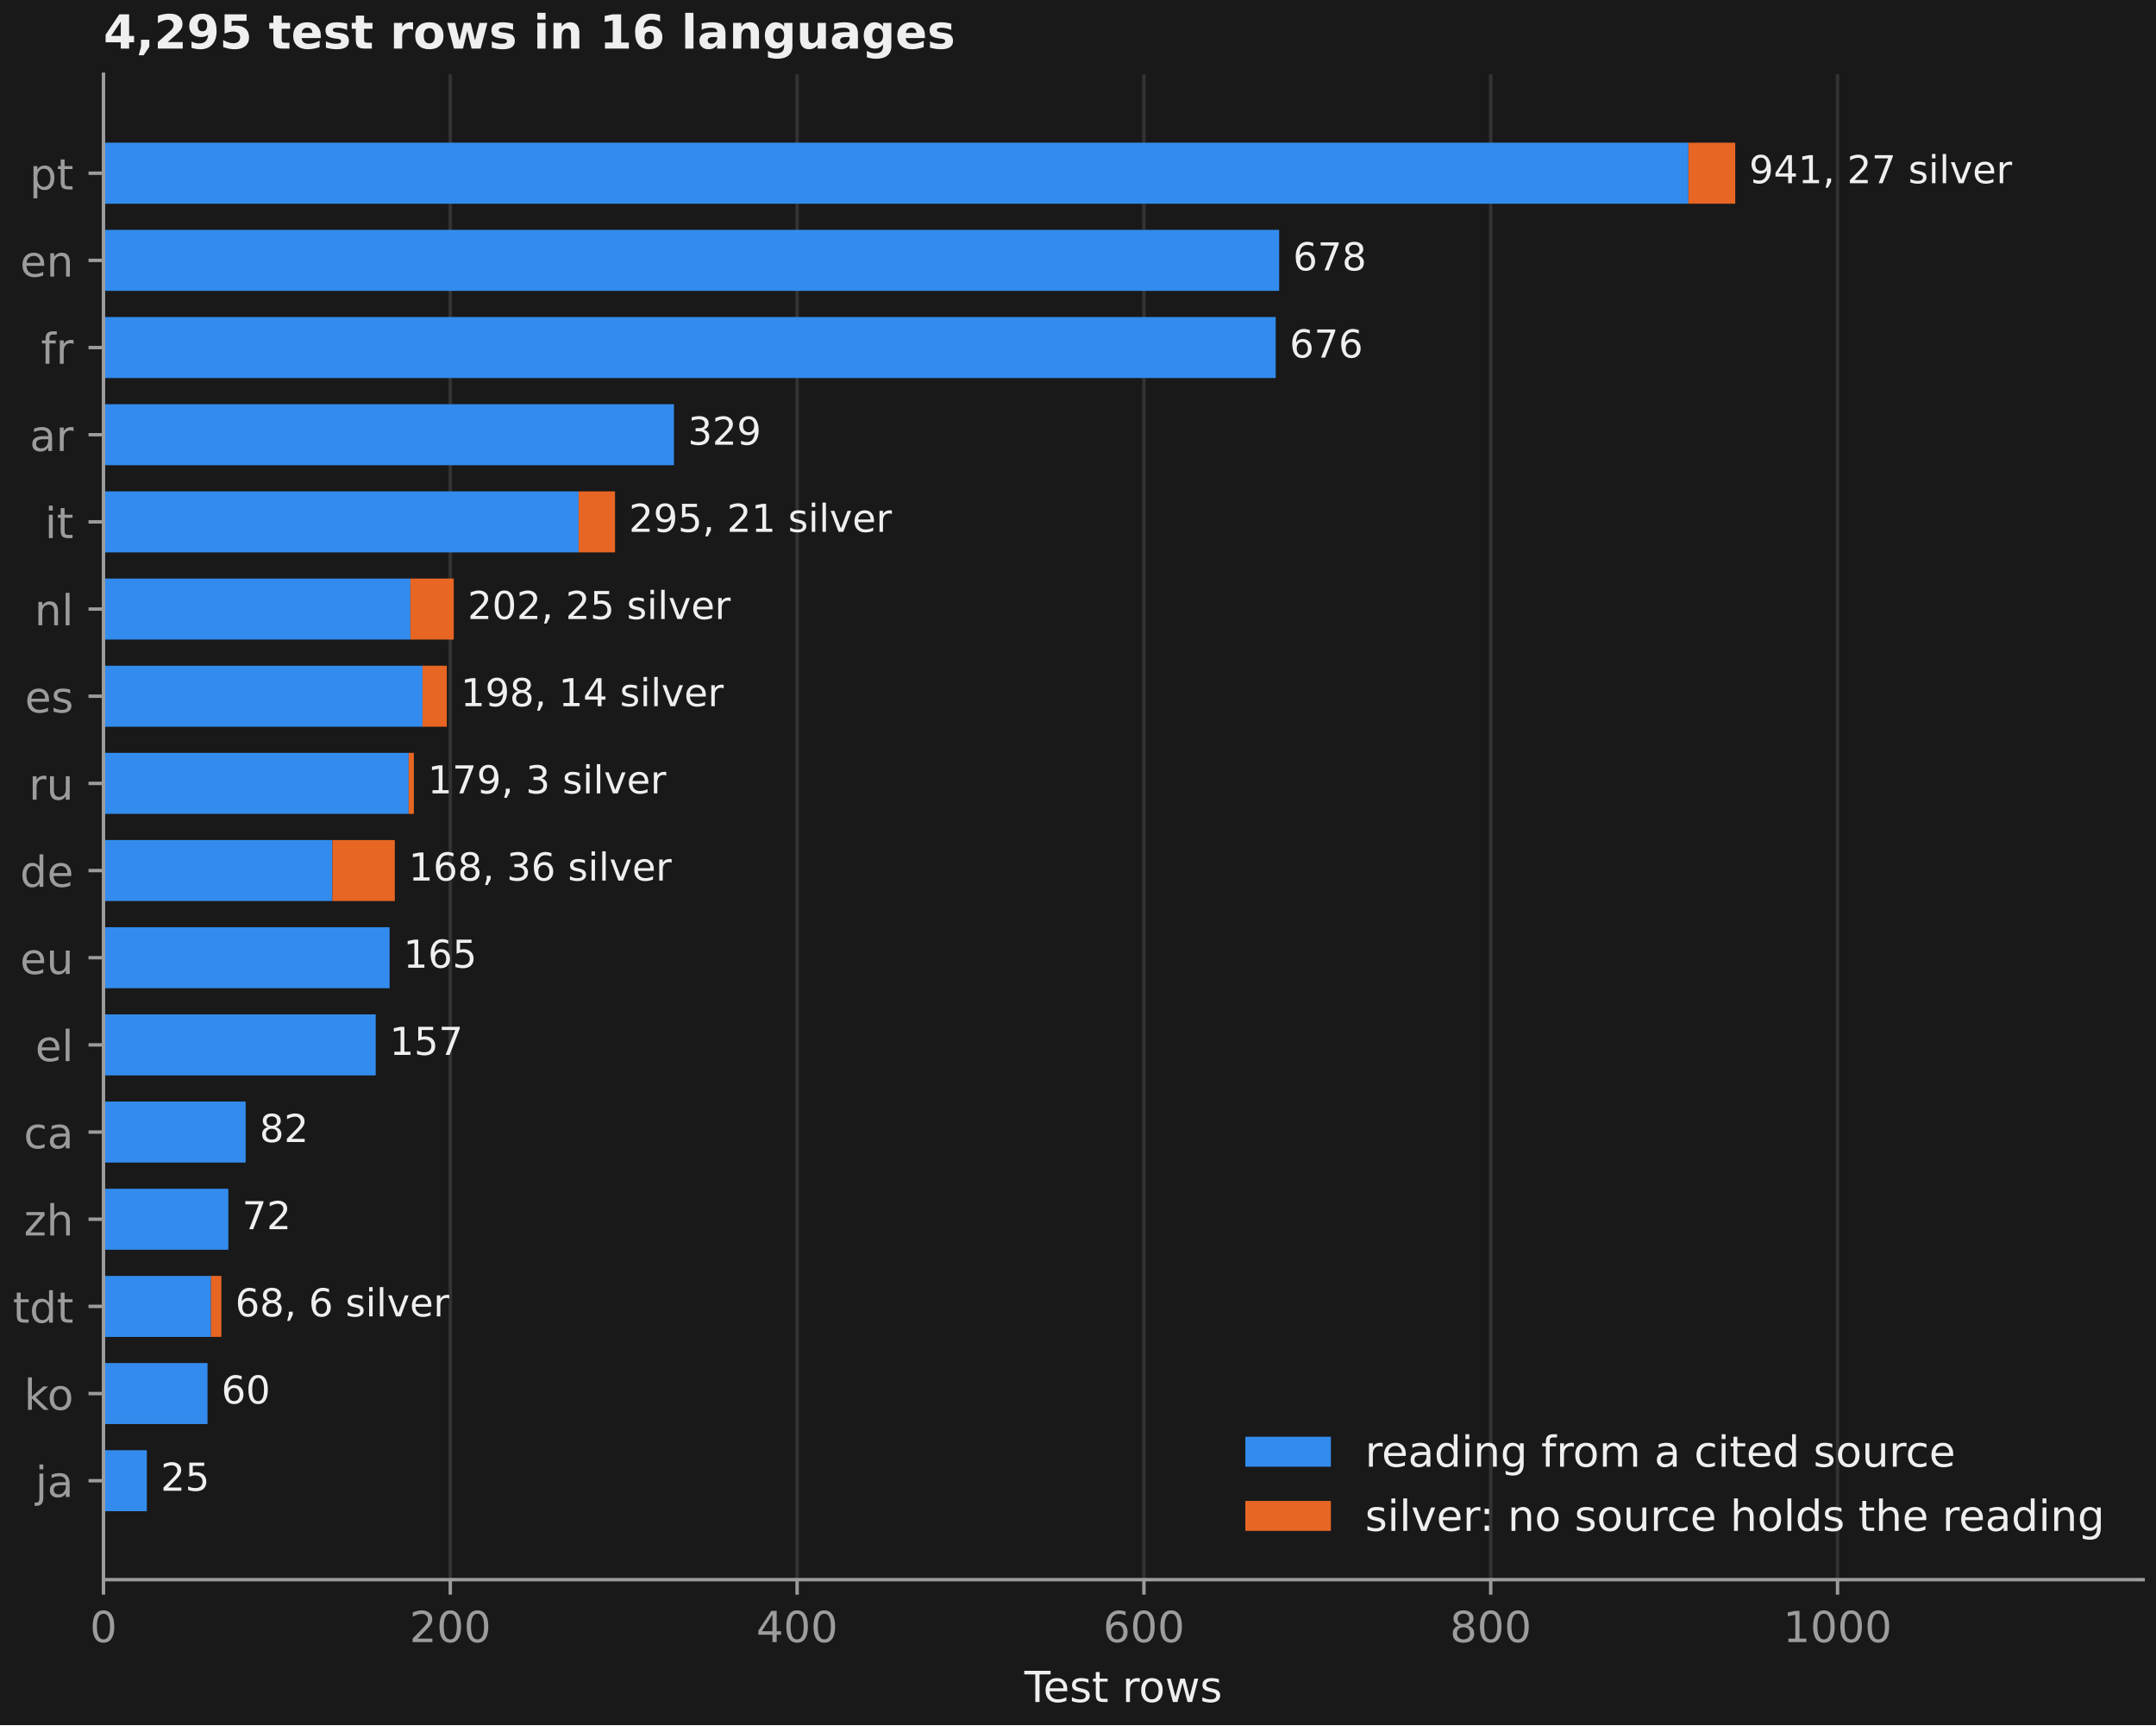
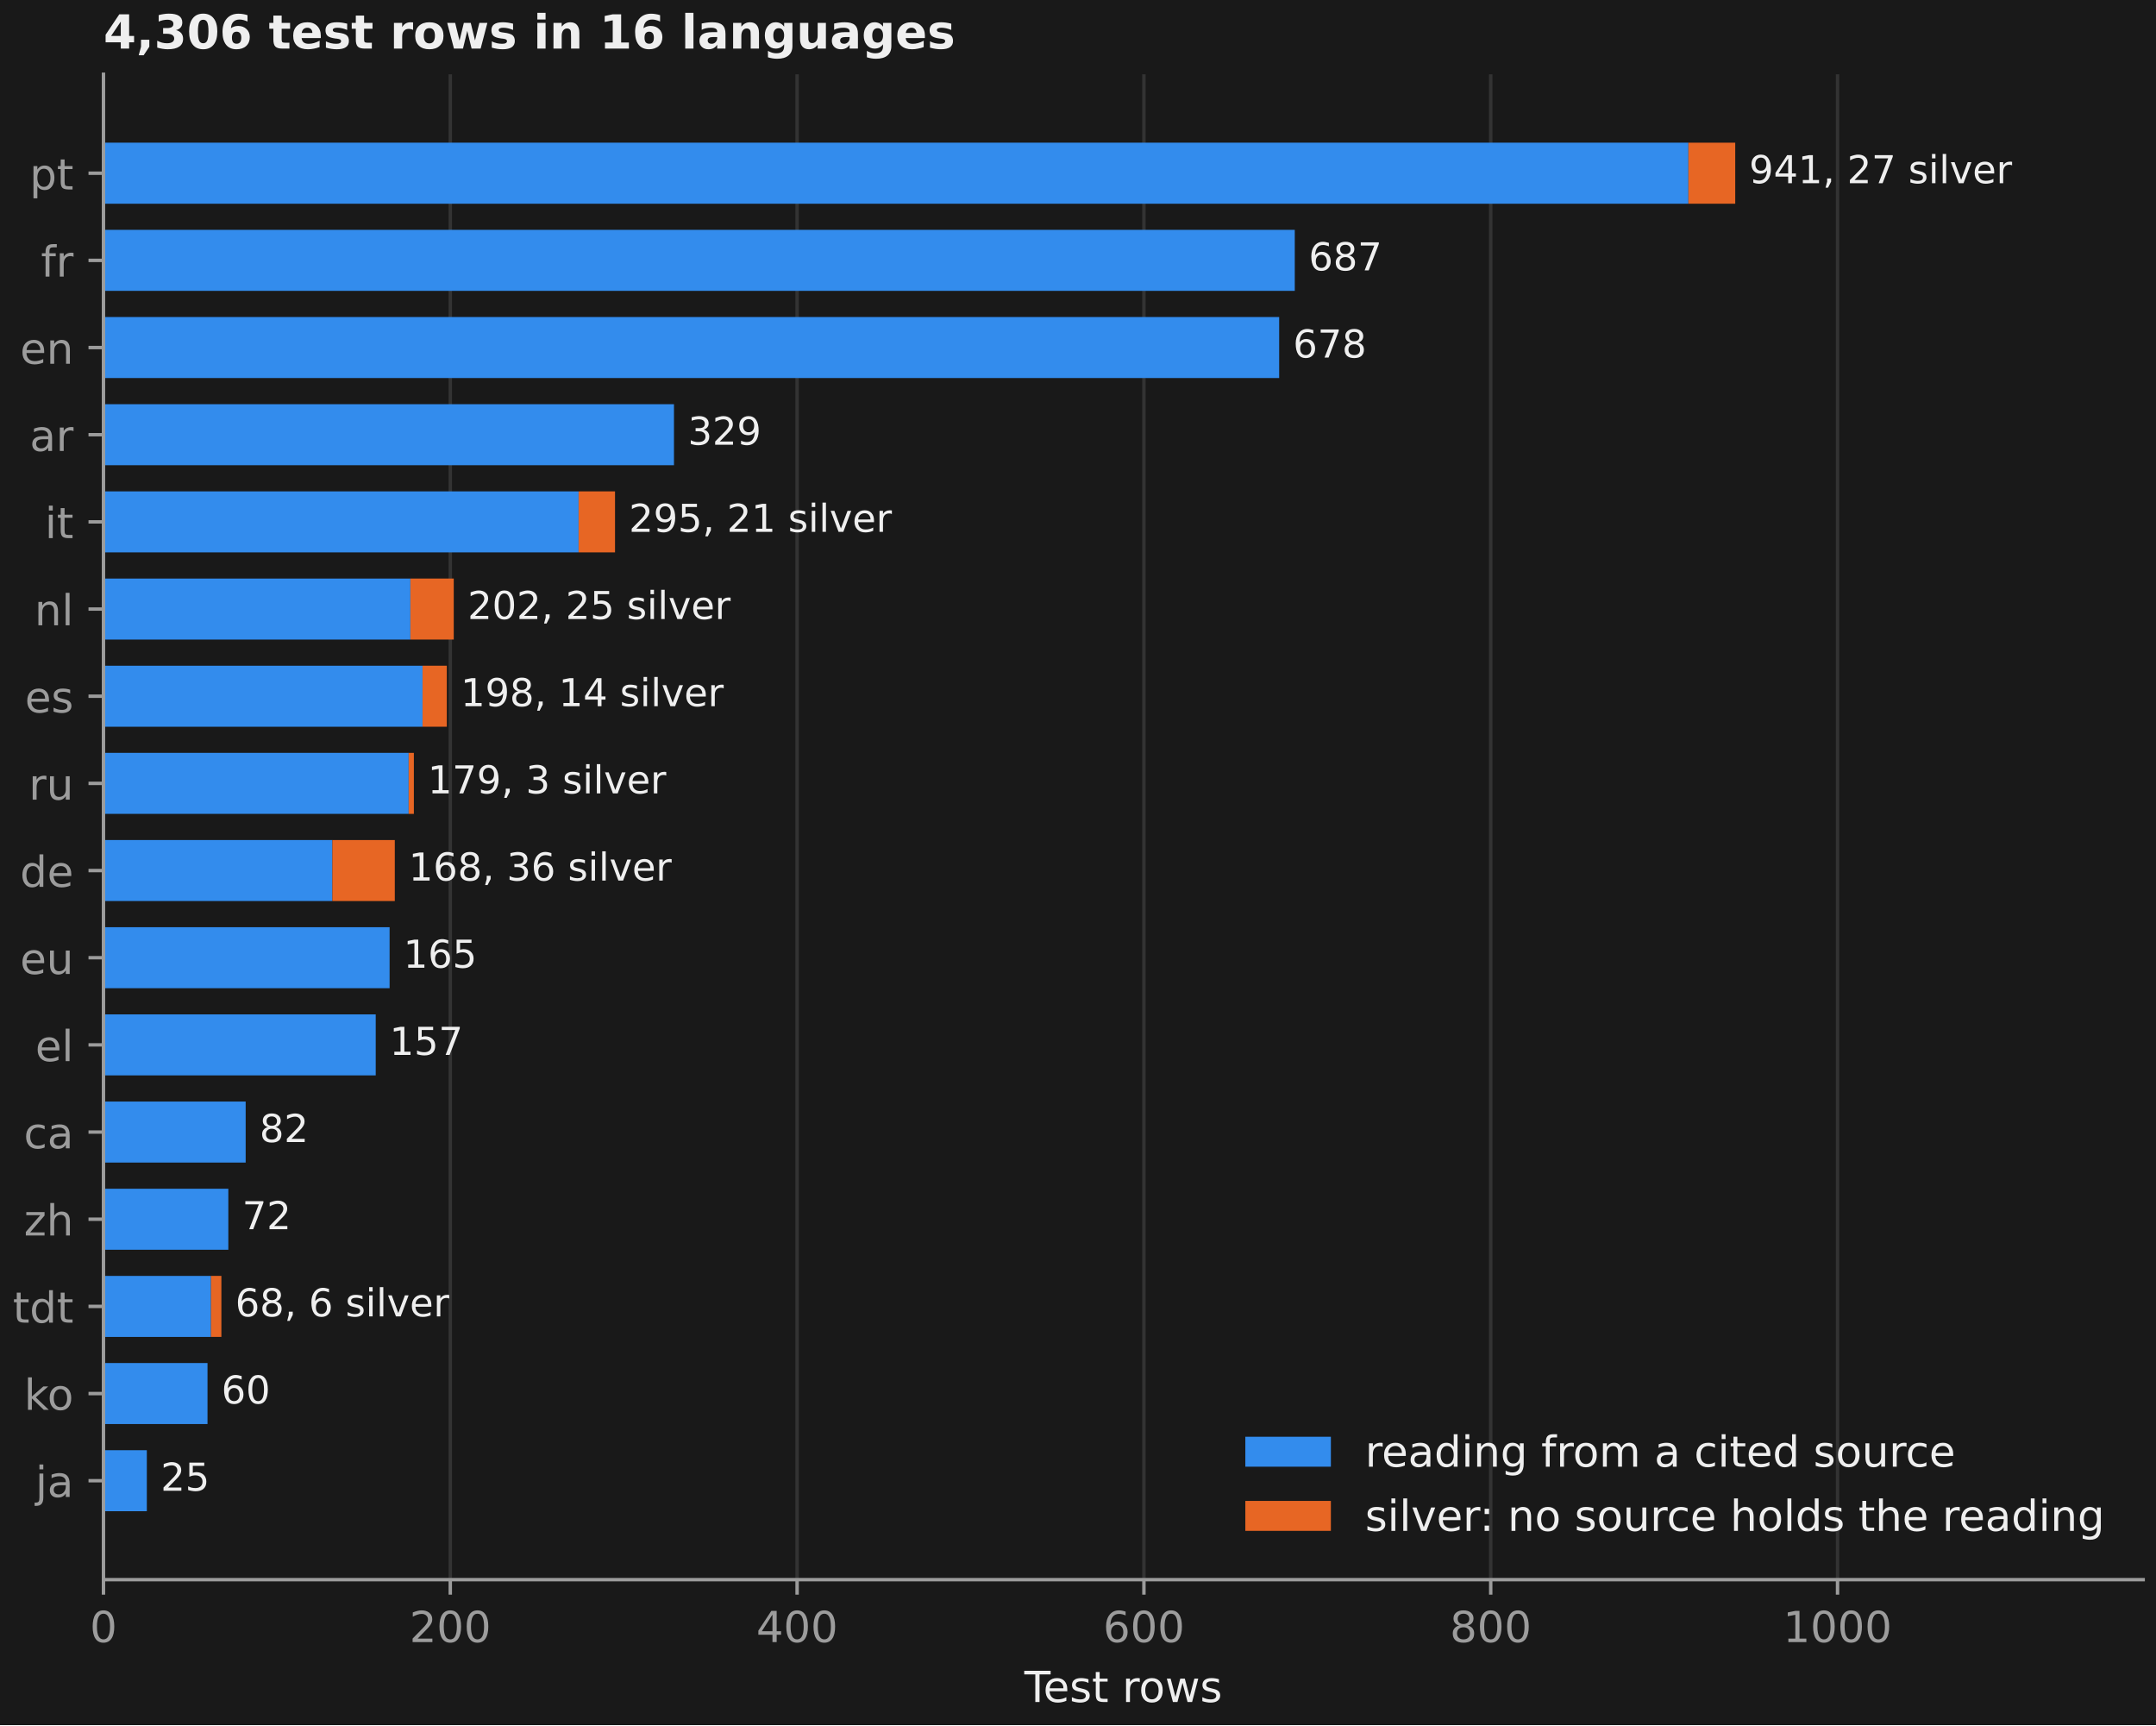
<svg xmlns="http://www.w3.org/2000/svg" xmlns:xlink="http://www.w3.org/1999/xlink" width="504pt" height="403.2pt" viewBox="0 0 504 403.2" version="1.1">
  <defs>
    <style type="text/css">*{stroke-linejoin: round; stroke-linecap: butt}</style>
  </defs>
  <g id="figure_1">
    <g id="patch_1">
      <path d="M 0 403.2  L 504 403.2  L 504 0  L 0 0  z " style="fill: #191919" />
    </g>
    <g id="axes_1">
      <g id="patch_2">
        <path d="M 24.189 369.2  L 501 369.2  L 501 17.359  L 24.189 17.359  z " style="fill: #191919" />
      </g>
      <g id="matplotlib.axis_1">
        <g id="xtick_1">
          <g id="line2d_1">
            <path d="M 24.189 369.2  L 24.189 17.359  " clip-path="url(#paf723ce318)" style="fill: none; stroke: #333333; stroke-width: 0.8; stroke-linecap: square" />
          </g>
          <g id="line2d_2">
            <defs>
              <path id="mc3cc2e16f8" d="M 0 0  L 0 3.5  " style="stroke: #9c9c9c; stroke-width: 0.8" />
            </defs>
            <g>
              <use xlink:href="#mc3cc2e16f8" x="24.189" y="369.2" style="fill: #9c9c9c; stroke: #9c9c9c; stroke-width: 0.8" />
            </g>
          </g>
          <g id="text_1">
            <text style="font-size: 10px; font-family: 'DejaVu Sans', 'Bitstream Vera Sans', 'Computer Modern Sans Serif', 'Lucida Grande', 'Verdana', 'Geneva', 'Lucid', 'Arial', 'Helvetica', 'Avant Garde', sans-serif; text-anchor: middle; fill: #9c9c9c" x="24.189" y="383.797" transform="rotate(-0 24.1893 383.7974)">0</text>
          </g>
        </g>
        <g id="xtick_2">
          <g id="line2d_3">
            <path d="M 105.262 369.2  L 105.262 17.359  " clip-path="url(#paf723ce318)" style="fill: none; stroke: #333333; stroke-width: 0.8; stroke-linecap: square" />
          </g>
          <g id="line2d_4">
            <g>
              <use xlink:href="#mc3cc2e16f8" x="105.262" y="369.2" style="fill: #9c9c9c; stroke: #9c9c9c; stroke-width: 0.8" />
            </g>
          </g>
          <g id="text_2">
            <text style="font-size: 10px; font-family: 'DejaVu Sans', 'Bitstream Vera Sans', 'Computer Modern Sans Serif', 'Lucida Grande', 'Verdana', 'Geneva', 'Lucid', 'Arial', 'Helvetica', 'Avant Garde', sans-serif; text-anchor: middle; fill: #9c9c9c" x="105.262" y="383.797" transform="rotate(-0 105.2623 383.7974)">200</text>
          </g>
        </g>
        <g id="xtick_3">
          <g id="line2d_5">
            <path d="M 186.335 369.2  L 186.335 17.359  " clip-path="url(#paf723ce318)" style="fill: none; stroke: #333333; stroke-width: 0.8; stroke-linecap: square" />
          </g>
          <g id="line2d_6">
            <g>
              <use xlink:href="#mc3cc2e16f8" x="186.335" y="369.2" style="fill: #9c9c9c; stroke: #9c9c9c; stroke-width: 0.8" />
            </g>
          </g>
          <g id="text_3">
            <text style="font-size: 10px; font-family: 'DejaVu Sans', 'Bitstream Vera Sans', 'Computer Modern Sans Serif', 'Lucida Grande', 'Verdana', 'Geneva', 'Lucid', 'Arial', 'Helvetica', 'Avant Garde', sans-serif; text-anchor: middle; fill: #9c9c9c" x="186.335" y="383.797" transform="rotate(-0 186.3353 383.7974)">400</text>
          </g>
        </g>
        <g id="xtick_4">
          <g id="line2d_7">
            <path d="M 267.408 369.2  L 267.408 17.359  " clip-path="url(#paf723ce318)" style="fill: none; stroke: #333333; stroke-width: 0.8; stroke-linecap: square" />
          </g>
          <g id="line2d_8">
            <g>
              <use xlink:href="#mc3cc2e16f8" x="267.408" y="369.2" style="fill: #9c9c9c; stroke: #9c9c9c; stroke-width: 0.8" />
            </g>
          </g>
          <g id="text_4">
            <text style="font-size: 10px; font-family: 'DejaVu Sans', 'Bitstream Vera Sans', 'Computer Modern Sans Serif', 'Lucida Grande', 'Verdana', 'Geneva', 'Lucid', 'Arial', 'Helvetica', 'Avant Garde', sans-serif; text-anchor: middle; fill: #9c9c9c" x="267.408" y="383.797" transform="rotate(-0 267.4082 383.7974)">600</text>
          </g>
        </g>
        <g id="xtick_5">
          <g id="line2d_9">
            <path d="M 348.481 369.2  L 348.481 17.359  " clip-path="url(#paf723ce318)" style="fill: none; stroke: #333333; stroke-width: 0.8; stroke-linecap: square" />
          </g>
          <g id="line2d_10">
            <g>
              <use xlink:href="#mc3cc2e16f8" x="348.481" y="369.2" style="fill: #9c9c9c; stroke: #9c9c9c; stroke-width: 0.8" />
            </g>
          </g>
          <g id="text_5">
            <text style="font-size: 10px; font-family: 'DejaVu Sans', 'Bitstream Vera Sans', 'Computer Modern Sans Serif', 'Lucida Grande', 'Verdana', 'Geneva', 'Lucid', 'Arial', 'Helvetica', 'Avant Garde', sans-serif; text-anchor: middle; fill: #9c9c9c" x="348.481" y="383.797" transform="rotate(-0 348.4812 383.7974)">800</text>
          </g>
        </g>
        <g id="xtick_6">
          <g id="line2d_11">
            <path d="M 429.554 369.2  L 429.554 17.359  " clip-path="url(#paf723ce318)" style="fill: none; stroke: #333333; stroke-width: 0.8; stroke-linecap: square" />
          </g>
          <g id="line2d_12">
            <g>
              <use xlink:href="#mc3cc2e16f8" x="429.554" y="369.2" style="fill: #9c9c9c; stroke: #9c9c9c; stroke-width: 0.8" />
            </g>
          </g>
          <g id="text_6">
            <text style="font-size: 10px; font-family: 'DejaVu Sans', 'Bitstream Vera Sans', 'Computer Modern Sans Serif', 'Lucida Grande', 'Verdana', 'Geneva', 'Lucid', 'Arial', 'Helvetica', 'Avant Garde', sans-serif; text-anchor: middle; fill: #9c9c9c" x="429.554" y="383.797" transform="rotate(-0 429.5542 383.7974)">1000</text>
          </g>
        </g>
        <g id="text_7">
          <text style="font-size: 10px; font-family: 'DejaVu Sans', 'Bitstream Vera Sans', 'Computer Modern Sans Serif', 'Lucida Grande', 'Verdana', 'Geneva', 'Lucid', 'Arial', 'Helvetica', 'Avant Garde', sans-serif; text-anchor: middle; fill: #efefef" x="262.595" y="397.797" transform="rotate(-0 262.5945 397.7974)">Test rows</text>
        </g>
      </g>
      <g id="matplotlib.axis_2">
        <g id="ytick_1">
          <g id="line2d_13">
            <defs>
              <path id="m61c7a5ba7b" d="M 0 0  L -3.5 0  " style="stroke: #9c9c9c; stroke-width: 0.8" />
            </defs>
            <g>
              <use xlink:href="#m61c7a5ba7b" x="24.189" y="346.076" style="fill: #9c9c9c; stroke: #9c9c9c; stroke-width: 0.8" />
            </g>
          </g>
          <g id="text_8">
            <text style="font-size: 10px; font-family: 'DejaVu Sans', 'Bitstream Vera Sans', 'Computer Modern Sans Serif', 'Lucida Grande', 'Verdana', 'Geneva', 'Lucid', 'Arial', 'Helvetica', 'Avant Garde', sans-serif; text-anchor: end; fill: #9c9c9c" x="17.189" y="349.876" transform="rotate(-0 17.1893 349.8757)">ja</text>
          </g>
        </g>
        <g id="ytick_2">
          <g id="line2d_14">
            <g>
              <use xlink:href="#m61c7a5ba7b" x="24.189" y="325.703" style="fill: #9c9c9c; stroke: #9c9c9c; stroke-width: 0.8" />
            </g>
          </g>
          <g id="text_9">
            <text style="font-size: 10px; font-family: 'DejaVu Sans', 'Bitstream Vera Sans', 'Computer Modern Sans Serif', 'Lucida Grande', 'Verdana', 'Geneva', 'Lucid', 'Arial', 'Helvetica', 'Avant Garde', sans-serif; text-anchor: end; fill: #9c9c9c" x="17.189" y="329.503" transform="rotate(-0 17.1893 329.5027)">ko</text>
          </g>
        </g>
        <g id="ytick_3">
          <g id="line2d_15">
            <g>
              <use xlink:href="#m61c7a5ba7b" x="24.189" y="305.33" style="fill: #9c9c9c; stroke: #9c9c9c; stroke-width: 0.8" />
            </g>
          </g>
          <g id="text_10">
            <text style="font-size: 10px; font-family: 'DejaVu Sans', 'Bitstream Vera Sans', 'Computer Modern Sans Serif', 'Lucida Grande', 'Verdana', 'Geneva', 'Lucid', 'Arial', 'Helvetica', 'Avant Garde', sans-serif; text-anchor: end; fill: #9c9c9c" x="17.189" y="309.13" transform="rotate(-0 17.1893 309.1297)">tdt</text>
          </g>
        </g>
        <g id="ytick_4">
          <g id="line2d_16">
            <g>
              <use xlink:href="#m61c7a5ba7b" x="24.189" y="284.958" style="fill: #9c9c9c; stroke: #9c9c9c; stroke-width: 0.8" />
            </g>
          </g>
          <g id="text_11">
            <text style="font-size: 10px; font-family: 'DejaVu Sans', 'Bitstream Vera Sans', 'Computer Modern Sans Serif', 'Lucida Grande', 'Verdana', 'Geneva', 'Lucid', 'Arial', 'Helvetica', 'Avant Garde', sans-serif; text-anchor: end; fill: #9c9c9c" x="17.189" y="288.757" transform="rotate(-0 17.1893 288.7567)">zh</text>
          </g>
        </g>
        <g id="ytick_5">
          <g id="line2d_17">
            <g>
              <use xlink:href="#m61c7a5ba7b" x="24.189" y="264.585" style="fill: #9c9c9c; stroke: #9c9c9c; stroke-width: 0.8" />
            </g>
          </g>
          <g id="text_12">
            <text style="font-size: 10px; font-family: 'DejaVu Sans', 'Bitstream Vera Sans', 'Computer Modern Sans Serif', 'Lucida Grande', 'Verdana', 'Geneva', 'Lucid', 'Arial', 'Helvetica', 'Avant Garde', sans-serif; text-anchor: end; fill: #9c9c9c" x="17.189" y="268.383" transform="rotate(-0 17.1893 268.3834)">ca</text>
          </g>
        </g>
        <g id="ytick_6">
          <g id="line2d_18">
            <g>
              <use xlink:href="#m61c7a5ba7b" x="24.189" y="244.212" style="fill: #9c9c9c; stroke: #9c9c9c; stroke-width: 0.8" />
            </g>
          </g>
          <g id="text_13">
            <text style="font-size: 10px; font-family: 'DejaVu Sans', 'Bitstream Vera Sans', 'Computer Modern Sans Serif', 'Lucida Grande', 'Verdana', 'Geneva', 'Lucid', 'Arial', 'Helvetica', 'Avant Garde', sans-serif; text-anchor: end; fill: #9c9c9c" x="17.189" y="248.011" transform="rotate(-0 17.1893 248.0108)">el</text>
          </g>
        </g>
        <g id="ytick_7">
          <g id="line2d_19">
            <g>
              <use xlink:href="#m61c7a5ba7b" x="24.189" y="223.839" style="fill: #9c9c9c; stroke: #9c9c9c; stroke-width: 0.8" />
            </g>
          </g>
          <g id="text_14">
            <text style="font-size: 10px; font-family: 'DejaVu Sans', 'Bitstream Vera Sans', 'Computer Modern Sans Serif', 'Lucida Grande', 'Verdana', 'Geneva', 'Lucid', 'Arial', 'Helvetica', 'Avant Garde', sans-serif; text-anchor: end; fill: #9c9c9c" x="17.189" y="227.637" transform="rotate(-0 17.1893 227.6374)">eu</text>
          </g>
        </g>
        <g id="ytick_8">
          <g id="line2d_20">
            <g>
              <use xlink:href="#m61c7a5ba7b" x="24.189" y="203.466" style="fill: #9c9c9c; stroke: #9c9c9c; stroke-width: 0.8" />
            </g>
          </g>
          <g id="text_15">
            <text style="font-size: 10px; font-family: 'DejaVu Sans', 'Bitstream Vera Sans', 'Computer Modern Sans Serif', 'Lucida Grande', 'Verdana', 'Geneva', 'Lucid', 'Arial', 'Helvetica', 'Avant Garde', sans-serif; text-anchor: end; fill: #9c9c9c" x="17.189" y="207.265" transform="rotate(-0 17.1893 207.2648)">de</text>
          </g>
        </g>
        <g id="ytick_9">
          <g id="line2d_21">
            <g>
              <use xlink:href="#m61c7a5ba7b" x="24.189" y="183.093" style="fill: #9c9c9c; stroke: #9c9c9c; stroke-width: 0.8" />
            </g>
          </g>
          <g id="text_16">
            <text style="font-size: 10px; font-family: 'DejaVu Sans', 'Bitstream Vera Sans', 'Computer Modern Sans Serif', 'Lucida Grande', 'Verdana', 'Geneva', 'Lucid', 'Arial', 'Helvetica', 'Avant Garde', sans-serif; text-anchor: end; fill: #9c9c9c" x="17.189" y="186.891" transform="rotate(-0 17.1893 186.8915)">ru</text>
          </g>
        </g>
        <g id="ytick_10">
          <g id="line2d_22">
            <g>
              <use xlink:href="#m61c7a5ba7b" x="24.189" y="162.72" style="fill: #9c9c9c; stroke: #9c9c9c; stroke-width: 0.8" />
            </g>
          </g>
          <g id="text_17">
            <text style="font-size: 10px; font-family: 'DejaVu Sans', 'Bitstream Vera Sans', 'Computer Modern Sans Serif', 'Lucida Grande', 'Verdana', 'Geneva', 'Lucid', 'Arial', 'Helvetica', 'Avant Garde', sans-serif; text-anchor: end; fill: #9c9c9c" x="17.189" y="166.519" transform="rotate(-0 17.1893 166.5185)">es</text>
          </g>
        </g>
        <g id="ytick_11">
          <g id="line2d_23">
            <g>
              <use xlink:href="#m61c7a5ba7b" x="24.189" y="142.347" style="fill: #9c9c9c; stroke: #9c9c9c; stroke-width: 0.8" />
            </g>
          </g>
          <g id="text_18">
            <text style="font-size: 10px; font-family: 'DejaVu Sans', 'Bitstream Vera Sans', 'Computer Modern Sans Serif', 'Lucida Grande', 'Verdana', 'Geneva', 'Lucid', 'Arial', 'Helvetica', 'Avant Garde', sans-serif; text-anchor: end; fill: #9c9c9c" x="17.189" y="146.146" transform="rotate(-0 17.1893 146.1459)">nl</text>
          </g>
        </g>
        <g id="ytick_12">
          <g id="line2d_24">
            <g>
              <use xlink:href="#m61c7a5ba7b" x="24.189" y="121.974" style="fill: #9c9c9c; stroke: #9c9c9c; stroke-width: 0.8" />
            </g>
          </g>
          <g id="text_19">
            <text style="font-size: 10px; font-family: 'DejaVu Sans', 'Bitstream Vera Sans', 'Computer Modern Sans Serif', 'Lucida Grande', 'Verdana', 'Geneva', 'Lucid', 'Arial', 'Helvetica', 'Avant Garde', sans-serif; text-anchor: end; fill: #9c9c9c" x="17.189" y="125.773" transform="rotate(-0 17.1893 125.773)">it</text>
          </g>
        </g>
        <g id="ytick_13">
          <g id="line2d_25">
            <g>
              <use xlink:href="#m61c7a5ba7b" x="24.189" y="101.601" style="fill: #9c9c9c; stroke: #9c9c9c; stroke-width: 0.8" />
            </g>
          </g>
          <g id="text_20">
            <text style="font-size: 10px; font-family: 'DejaVu Sans', 'Bitstream Vera Sans', 'Computer Modern Sans Serif', 'Lucida Grande', 'Verdana', 'Geneva', 'Lucid', 'Arial', 'Helvetica', 'Avant Garde', sans-serif; text-anchor: end; fill: #9c9c9c" x="17.189" y="105.4" transform="rotate(-0 17.1893 105.3996)">ar</text>
          </g>
        </g>
        <g id="ytick_14">
          <g id="line2d_26">
            <g>
              <use xlink:href="#m61c7a5ba7b" x="24.189" y="81.228" style="fill: #9c9c9c; stroke: #9c9c9c; stroke-width: 0.8" />
            </g>
          </g>
          <g id="text_21">
-             <text style="font-size: 10px; font-family: 'DejaVu Sans', 'Bitstream Vera Sans', 'Computer Modern Sans Serif', 'Lucida Grande', 'Verdana', 'Geneva', 'Lucid', 'Arial', 'Helvetica', 'Avant Garde', sans-serif; text-anchor: end; fill: #9c9c9c" x="17.189" y="85.027" transform="rotate(-0 17.1893 85.02701)">fr</text>
+             <text style="font-size: 10px; font-family: 'DejaVu Sans', 'Bitstream Vera Sans', 'Computer Modern Sans Serif', 'Lucida Grande', 'Verdana', 'Geneva', 'Lucid', 'Arial', 'Helvetica', 'Avant Garde', sans-serif; text-anchor: end; fill: #9c9c9c" x="17.189" y="85.027" transform="rotate(-0 17.1893 85.02662)">en</text>
          </g>
        </g>
        <g id="ytick_15">
          <g id="line2d_27">
            <g>
              <use xlink:href="#m61c7a5ba7b" x="24.189" y="60.855" style="fill: #9c9c9c; stroke: #9c9c9c; stroke-width: 0.8" />
            </g>
          </g>
          <g id="text_22">
-             <text style="font-size: 10px; font-family: 'DejaVu Sans', 'Bitstream Vera Sans', 'Computer Modern Sans Serif', 'Lucida Grande', 'Verdana', 'Geneva', 'Lucid', 'Arial', 'Helvetica', 'Avant Garde', sans-serif; text-anchor: end; fill: #9c9c9c" x="17.189" y="64.654" transform="rotate(-0 17.1893 64.65365)">en</text>
+             <text style="font-size: 10px; font-family: 'DejaVu Sans', 'Bitstream Vera Sans', 'Computer Modern Sans Serif', 'Lucida Grande', 'Verdana', 'Geneva', 'Lucid', 'Arial', 'Helvetica', 'Avant Garde', sans-serif; text-anchor: end; fill: #9c9c9c" x="17.189" y="64.654" transform="rotate(-0 17.1893 64.65404)">fr</text>
          </g>
        </g>
        <g id="ytick_16">
          <g id="line2d_28">
            <g>
              <use xlink:href="#m61c7a5ba7b" x="24.189" y="40.482" style="fill: #9c9c9c; stroke: #9c9c9c; stroke-width: 0.8" />
            </g>
          </g>
          <g id="text_23">
            <text style="font-size: 10px; font-family: 'DejaVu Sans', 'Bitstream Vera Sans', 'Computer Modern Sans Serif', 'Lucida Grande', 'Verdana', 'Geneva', 'Lucid', 'Arial', 'Helvetica', 'Avant Garde', sans-serif; text-anchor: end; fill: #9c9c9c" x="17.189" y="44.281" transform="rotate(-0 17.1893 44.28067)">pt</text>
          </g>
        </g>
      </g>
      <g id="patch_3">
        <path d="M 24.189 353.207  L 34.323 353.207  L 34.323 338.946  L 24.189 338.946  z " clip-path="url(#paf723ce318)" style="fill: #338ced" />
      </g>
      <g id="patch_4">
        <path d="M 24.189 332.834  L 48.511 332.834  L 48.511 318.573  L 24.189 318.573  z " clip-path="url(#paf723ce318)" style="fill: #338ced" />
      </g>
      <g id="patch_5">
        <path d="M 24.189 312.461  L 49.322 312.461  L 49.322 298.2  L 24.189 298.2  z " clip-path="url(#paf723ce318)" style="fill: #338ced" />
      </g>
      <g id="patch_6">
        <path d="M 24.189 292.088  L 53.376 292.088  L 53.376 277.827  L 24.189 277.827  z " clip-path="url(#paf723ce318)" style="fill: #338ced" />
      </g>
      <g id="patch_7">
        <path d="M 24.189 271.715  L 57.429 271.715  L 57.429 257.454  L 24.189 257.454  z " clip-path="url(#paf723ce318)" style="fill: #338ced" />
      </g>
      <g id="patch_8">
        <path d="M 24.189 251.342  L 87.832 251.342  L 87.832 237.081  L 24.189 237.081  z " clip-path="url(#paf723ce318)" style="fill: #338ced" />
      </g>
      <g id="patch_9">
        <path d="M 24.189 230.969  L 91.075 230.969  L 91.075 216.708  L 24.189 216.708  z " clip-path="url(#paf723ce318)" style="fill: #338ced" />
      </g>
      <g id="patch_10">
        <path d="M 24.189 210.596  L 77.697 210.596  L 77.697 196.335  L 24.189 196.335  z " clip-path="url(#paf723ce318)" style="fill: #338ced" />
      </g>
      <g id="patch_11">
        <path d="M 24.189 190.223  L 95.534 190.223  L 95.534 175.962  L 24.189 175.962  z " clip-path="url(#paf723ce318)" style="fill: #338ced" />
      </g>
      <g id="patch_12">
        <path d="M 24.189 169.85  L 98.776 169.85  L 98.776 155.589  L 24.189 155.589  z " clip-path="url(#paf723ce318)" style="fill: #338ced" />
      </g>
      <g id="patch_13">
        <path d="M 24.189 149.477  L 95.939 149.477  L 95.939 135.216  L 24.189 135.216  z " clip-path="url(#paf723ce318)" style="fill: #338ced" />
      </g>
      <g id="patch_14">
        <path d="M 24.189 129.104  L 135.259 129.104  L 135.259 114.843  L 24.189 114.843  z " clip-path="url(#paf723ce318)" style="fill: #338ced" />
      </g>
      <g id="patch_15">
        <path d="M 24.189 108.731  L 157.554 108.731  L 157.554 94.47  L 24.189 94.47  z " clip-path="url(#paf723ce318)" style="fill: #338ced" />
      </g>
      <g id="patch_16">
-         <path d="M 24.189 88.358  L 298.216 88.358  L 298.216 74.097  L 24.189 74.097  z " clip-path="url(#paf723ce318)" style="fill: #338ced" />
+         <path d="M 24.189 88.358  L 299.027 88.358  L 299.027 74.097  L 24.189 74.097  z " clip-path="url(#paf723ce318)" style="fill: #338ced" />
      </g>
      <g id="patch_17">
-         <path d="M 24.189 67.985  L 299.027 67.985  L 299.027 53.724  L 24.189 53.724  z " clip-path="url(#paf723ce318)" style="fill: #338ced" />
+         <path d="M 24.189 67.985  L 302.675 67.985  L 302.675 53.724  L 24.189 53.724  z " clip-path="url(#paf723ce318)" style="fill: #338ced" />
      </g>
      <g id="patch_18">
        <path d="M 24.189 47.612  L 394.693 47.612  L 394.693 33.351  L 24.189 33.351  z " clip-path="url(#paf723ce318)" style="fill: #338ced" />
      </g>
      <g id="patch_19">
        <path d="M 34.323 353.207  L 34.323 353.207  L 34.323 338.946  L 34.323 338.946  z " clip-path="url(#paf723ce318)" style="fill: #e76624" />
      </g>
      <g id="patch_20">
        <path d="M 48.511 332.834  L 48.511 332.834  L 48.511 318.573  L 48.511 318.573  z " clip-path="url(#paf723ce318)" style="fill: #e76624" />
      </g>
      <g id="patch_21">
        <path d="M 49.322 312.461  L 51.754 312.461  L 51.754 298.2  L 49.322 298.2  z " clip-path="url(#paf723ce318)" style="fill: #e76624" />
      </g>
      <g id="patch_22">
        <path d="M 53.376 292.088  L 53.376 292.088  L 53.376 277.827  L 53.376 277.827  z " clip-path="url(#paf723ce318)" style="fill: #e76624" />
      </g>
      <g id="patch_23">
        <path d="M 57.429 271.715  L 57.429 271.715  L 57.429 257.454  L 57.429 257.454  z " clip-path="url(#paf723ce318)" style="fill: #e76624" />
      </g>
      <g id="patch_24">
        <path d="M 87.832 251.342  L 87.832 251.342  L 87.832 237.081  L 87.832 237.081  z " clip-path="url(#paf723ce318)" style="fill: #e76624" />
      </g>
      <g id="patch_25">
        <path d="M 91.075 230.969  L 91.075 230.969  L 91.075 216.708  L 91.075 216.708  z " clip-path="url(#paf723ce318)" style="fill: #e76624" />
      </g>
      <g id="patch_26">
        <path d="M 77.697 210.596  L 92.291 210.596  L 92.291 196.335  L 77.697 196.335  z " clip-path="url(#paf723ce318)" style="fill: #e76624" />
      </g>
      <g id="patch_27">
        <path d="M 95.534 190.223  L 96.75 190.223  L 96.75 175.962  L 95.534 175.962  z " clip-path="url(#paf723ce318)" style="fill: #e76624" />
      </g>
      <g id="patch_28">
        <path d="M 98.776 169.85  L 104.452 169.85  L 104.452 155.589  L 98.776 155.589  z " clip-path="url(#paf723ce318)" style="fill: #e76624" />
      </g>
      <g id="patch_29">
        <path d="M 95.939 149.477  L 106.073 149.477  L 106.073 135.216  L 95.939 135.216  z " clip-path="url(#paf723ce318)" style="fill: #e76624" />
      </g>
      <g id="patch_30">
        <path d="M 135.259 129.104  L 143.772 129.104  L 143.772 114.843  L 135.259 114.843  z " clip-path="url(#paf723ce318)" style="fill: #e76624" />
      </g>
      <g id="patch_31">
        <path d="M 157.554 108.731  L 157.554 108.731  L 157.554 94.47  L 157.554 94.47  z " clip-path="url(#paf723ce318)" style="fill: #e76624" />
      </g>
      <g id="patch_32">
-         <path d="M 298.216 88.358  L 298.216 88.358  L 298.216 74.097  L 298.216 74.097  z " clip-path="url(#paf723ce318)" style="fill: #e76624" />
+         <path d="M 299.027 88.358  L 299.027 88.358  L 299.027 74.097  L 299.027 74.097  z " clip-path="url(#paf723ce318)" style="fill: #e76624" />
      </g>
      <g id="patch_33">
-         <path d="M 299.027 67.985  L 299.027 67.985  L 299.027 53.724  L 299.027 53.724  z " clip-path="url(#paf723ce318)" style="fill: #e76624" />
+         <path d="M 302.675 67.985  L 302.675 67.985  L 302.675 53.724  L 302.675 53.724  z " clip-path="url(#paf723ce318)" style="fill: #e76624" />
      </g>
      <g id="patch_34">
        <path d="M 394.693 47.612  L 405.638 47.612  L 405.638 33.351  L 394.693 33.351  z " clip-path="url(#paf723ce318)" style="fill: #e76624" />
      </g>
      <g id="patch_35">
        <path d="M 24.189 369.2  L 24.189 17.359  " style="fill: none; stroke: #9c9c9c; stroke-width: 0.8; stroke-linejoin: miter; stroke-linecap: square" />
      </g>
      <g id="patch_36">
        <path d="M 24.189 369.2  L 501 369.2  " style="fill: none; stroke: #9c9c9c; stroke-width: 0.8; stroke-linejoin: miter; stroke-linecap: square" />
      </g>
      <g id="text_24">
        <text style="font-size: 9px; font-family: 'DejaVu Sans', 'Bitstream Vera Sans', 'Computer Modern Sans Serif', 'Lucida Grande', 'Verdana', 'Geneva', 'Lucid', 'Arial', 'Helvetica', 'Avant Garde', sans-serif; text-anchor: start; fill: #efefef" x="37.566" y="348.414" transform="rotate(-0 37.56634 348.4143)">25</text>
      </g>
      <g id="text_25">
        <text style="font-size: 9px; font-family: 'DejaVu Sans', 'Bitstream Vera Sans', 'Computer Modern Sans Serif', 'Lucida Grande', 'Verdana', 'Geneva', 'Lucid', 'Arial', 'Helvetica', 'Avant Garde', sans-serif; text-anchor: start; fill: #efefef" x="51.754" y="328.041" transform="rotate(-0 51.75411 328.0414)">60</text>
      </g>
      <g id="text_26">
        <text style="font-size: 9px; font-family: 'DejaVu Sans', 'Bitstream Vera Sans', 'Computer Modern Sans Serif', 'Lucida Grande', 'Verdana', 'Geneva', 'Lucid', 'Arial', 'Helvetica', 'Avant Garde', sans-serif; text-anchor: start; fill: #efefef" x="54.997" y="307.669" transform="rotate(-0 54.99703 307.6687)">68, 6 silver</text>
      </g>
      <g id="text_27">
        <text style="font-size: 9px; font-family: 'DejaVu Sans', 'Bitstream Vera Sans', 'Computer Modern Sans Serif', 'Lucida Grande', 'Verdana', 'Geneva', 'Lucid', 'Arial', 'Helvetica', 'Avant Garde', sans-serif; text-anchor: start; fill: #efefef" x="56.618" y="287.295" transform="rotate(-0 56.61849 287.2954)">72</text>
      </g>
      <g id="text_28">
        <text style="font-size: 9px; font-family: 'DejaVu Sans', 'Bitstream Vera Sans', 'Computer Modern Sans Serif', 'Lucida Grande', 'Verdana', 'Geneva', 'Lucid', 'Arial', 'Helvetica', 'Avant Garde', sans-serif; text-anchor: start; fill: #efefef" x="60.672" y="266.922" transform="rotate(-0 60.67214 266.9224)">82</text>
      </g>
      <g id="text_29">
        <text style="font-size: 9px; font-family: 'DejaVu Sans', 'Bitstream Vera Sans', 'Computer Modern Sans Serif', 'Lucida Grande', 'Verdana', 'Geneva', 'Lucid', 'Arial', 'Helvetica', 'Avant Garde', sans-serif; text-anchor: start; fill: #efefef" x="91.075" y="246.549" transform="rotate(-0 91.07451 246.5495)">157</text>
      </g>
      <g id="text_30">
        <text style="font-size: 9px; font-family: 'DejaVu Sans', 'Bitstream Vera Sans', 'Computer Modern Sans Serif', 'Lucida Grande', 'Verdana', 'Geneva', 'Lucid', 'Arial', 'Helvetica', 'Avant Garde', sans-serif; text-anchor: start; fill: #efefef" x="94.317" y="226.176" transform="rotate(-0 94.31743 226.1765)">165</text>
      </g>
      <g id="text_31">
        <text style="font-size: 9px; font-family: 'DejaVu Sans', 'Bitstream Vera Sans', 'Computer Modern Sans Serif', 'Lucida Grande', 'Verdana', 'Geneva', 'Lucid', 'Arial', 'Helvetica', 'Avant Garde', sans-serif; text-anchor: start; fill: #efefef" x="95.534" y="205.804" transform="rotate(-0 95.53352 205.8039)">168, 36 silver</text>
      </g>
      <g id="text_32">
        <text style="font-size: 9px; font-family: 'DejaVu Sans', 'Bitstream Vera Sans', 'Computer Modern Sans Serif', 'Lucida Grande', 'Verdana', 'Geneva', 'Lucid', 'Arial', 'Helvetica', 'Avant Garde', sans-serif; text-anchor: start; fill: #efefef" x="99.993" y="185.431" transform="rotate(-0 99.99254 185.4309)">179, 3 silver</text>
      </g>
      <g id="text_33">
        <text style="font-size: 9px; font-family: 'DejaVu Sans', 'Bitstream Vera Sans', 'Computer Modern Sans Serif', 'Lucida Grande', 'Verdana', 'Geneva', 'Lucid', 'Arial', 'Helvetica', 'Avant Garde', sans-serif; text-anchor: start; fill: #efefef" x="107.694" y="165.058" transform="rotate(-0 107.6945 165.0579)">198, 14 silver</text>
      </g>
      <g id="text_34">
        <text style="font-size: 9px; font-family: 'DejaVu Sans', 'Bitstream Vera Sans', 'Computer Modern Sans Serif', 'Lucida Grande', 'Verdana', 'Geneva', 'Lucid', 'Arial', 'Helvetica', 'Avant Garde', sans-serif; text-anchor: start; fill: #efefef" x="109.316" y="144.685" transform="rotate(-0 109.3159 144.685)">202, 25 silver</text>
      </g>
      <g id="text_35">
        <text style="font-size: 9px; font-family: 'DejaVu Sans', 'Bitstream Vera Sans', 'Computer Modern Sans Serif', 'Lucida Grande', 'Verdana', 'Geneva', 'Lucid', 'Arial', 'Helvetica', 'Avant Garde', sans-serif; text-anchor: start; fill: #efefef" x="147.015" y="124.312" transform="rotate(-0 147.0149 124.312)">295, 21 silver</text>
      </g>
      <g id="text_36">
        <text style="font-size: 9px; font-family: 'DejaVu Sans', 'Bitstream Vera Sans', 'Computer Modern Sans Serif', 'Lucida Grande', 'Verdana', 'Geneva', 'Lucid', 'Arial', 'Helvetica', 'Avant Garde', sans-serif; text-anchor: start; fill: #efefef" x="160.797" y="103.939" transform="rotate(-0 160.7973 103.9387)">329</text>
      </g>
      <g id="text_37">
-         <text style="font-size: 9px; font-family: 'DejaVu Sans', 'Bitstream Vera Sans', 'Computer Modern Sans Serif', 'Lucida Grande', 'Verdana', 'Geneva', 'Lucid', 'Arial', 'Helvetica', 'Avant Garde', sans-serif; text-anchor: start; fill: #efefef" x="301.459" y="83.566" transform="rotate(-0 301.4589 83.56568)">676</text>
+         <text style="font-size: 9px; font-family: 'DejaVu Sans', 'Bitstream Vera Sans', 'Computer Modern Sans Serif', 'Lucida Grande', 'Verdana', 'Geneva', 'Lucid', 'Arial', 'Helvetica', 'Avant Garde', sans-serif; text-anchor: start; fill: #efefef" x="302.27" y="83.566" transform="rotate(-0 302.2696 83.56568)">678</text>
      </g>
      <g id="text_38">
-         <text style="font-size: 9px; font-family: 'DejaVu Sans', 'Bitstream Vera Sans', 'Computer Modern Sans Serif', 'Lucida Grande', 'Verdana', 'Geneva', 'Lucid', 'Arial', 'Helvetica', 'Avant Garde', sans-serif; text-anchor: start; fill: #efefef" x="302.27" y="63.193" transform="rotate(-0 302.2696 63.19271)">678</text>
+         <text style="font-size: 9px; font-family: 'DejaVu Sans', 'Bitstream Vera Sans', 'Computer Modern Sans Serif', 'Lucida Grande', 'Verdana', 'Geneva', 'Lucid', 'Arial', 'Helvetica', 'Avant Garde', sans-serif; text-anchor: start; fill: #efefef" x="305.918" y="63.193" transform="rotate(-0 305.9179 63.19271)">687</text>
      </g>
      <g id="text_39">
        <text style="font-size: 9px; font-family: 'DejaVu Sans', 'Bitstream Vera Sans', 'Computer Modern Sans Serif', 'Lucida Grande', 'Verdana', 'Geneva', 'Lucid', 'Arial', 'Helvetica', 'Avant Garde', sans-serif; text-anchor: start; fill: #efefef" x="408.881" y="42.82" transform="rotate(-0 408.8806 42.82009)">941, 27 silver</text>
      </g>
      <g id="text_40">
-         <text style="font-weight: 700; font-size: 11px; font-family: 'DejaVu Sans', 'Bitstream Vera Sans', 'Computer Modern Sans Serif', 'Lucida Grande', 'Verdana', 'Geneva', 'Lucid', 'Arial', 'Helvetica', 'Avant Garde', sans-serif; text-anchor: start; fill: #efefef" x="24.189" y="11.359" transform="rotate(-0 24.1893 11.35852)">4,295 test rows in 16 languages</text>
+         <text style="font-weight: 700; font-size: 11px; font-family: 'DejaVu Sans', 'Bitstream Vera Sans', 'Computer Modern Sans Serif', 'Lucida Grande', 'Verdana', 'Geneva', 'Lucid', 'Arial', 'Helvetica', 'Avant Garde', sans-serif; text-anchor: start; fill: #efefef" x="24.189" y="11.359" transform="rotate(-0 24.1893 11.35852)">4,306 test rows in 16 languages</text>
      </g>
      <g id="legend_1">
        <g id="patch_37">
          <path d="M 291.115 342.797  L 311.115 342.797  L 311.115 335.797  L 291.115 335.797  z " style="fill: #338ced" />
        </g>
        <g id="text_41">
          <text style="font-size: 10px; font-family: 'DejaVu Sans', 'Bitstream Vera Sans', 'Computer Modern Sans Serif', 'Lucida Grande', 'Verdana', 'Geneva', 'Lucid', 'Arial', 'Helvetica', 'Avant Garde', sans-serif; text-anchor: start; fill: #efefef" x="319.115" y="342.797" transform="rotate(-0 319.1154 342.7966)">reading from a cited source</text>
        </g>
        <g id="patch_38">
          <path d="M 291.115 357.797  L 311.115 357.797  L 311.115 350.797  L 291.115 350.797  z " style="fill: #e76624" />
        </g>
        <g id="text_42">
          <text style="font-size: 10px; font-family: 'DejaVu Sans', 'Bitstream Vera Sans', 'Computer Modern Sans Serif', 'Lucida Grande', 'Verdana', 'Geneva', 'Lucid', 'Arial', 'Helvetica', 'Avant Garde', sans-serif; text-anchor: start; fill: #efefef" x="319.115" y="357.797" transform="rotate(-0 319.1154 357.7974)">silver: no source holds the reading</text>
        </g>
      </g>
    </g>
  </g>
  <defs>
    <clipPath id="paf723ce318">
      <rect x="24.189" y="17.359" width="476.81" height="351.841" />
    </clipPath>
  </defs>
</svg>
